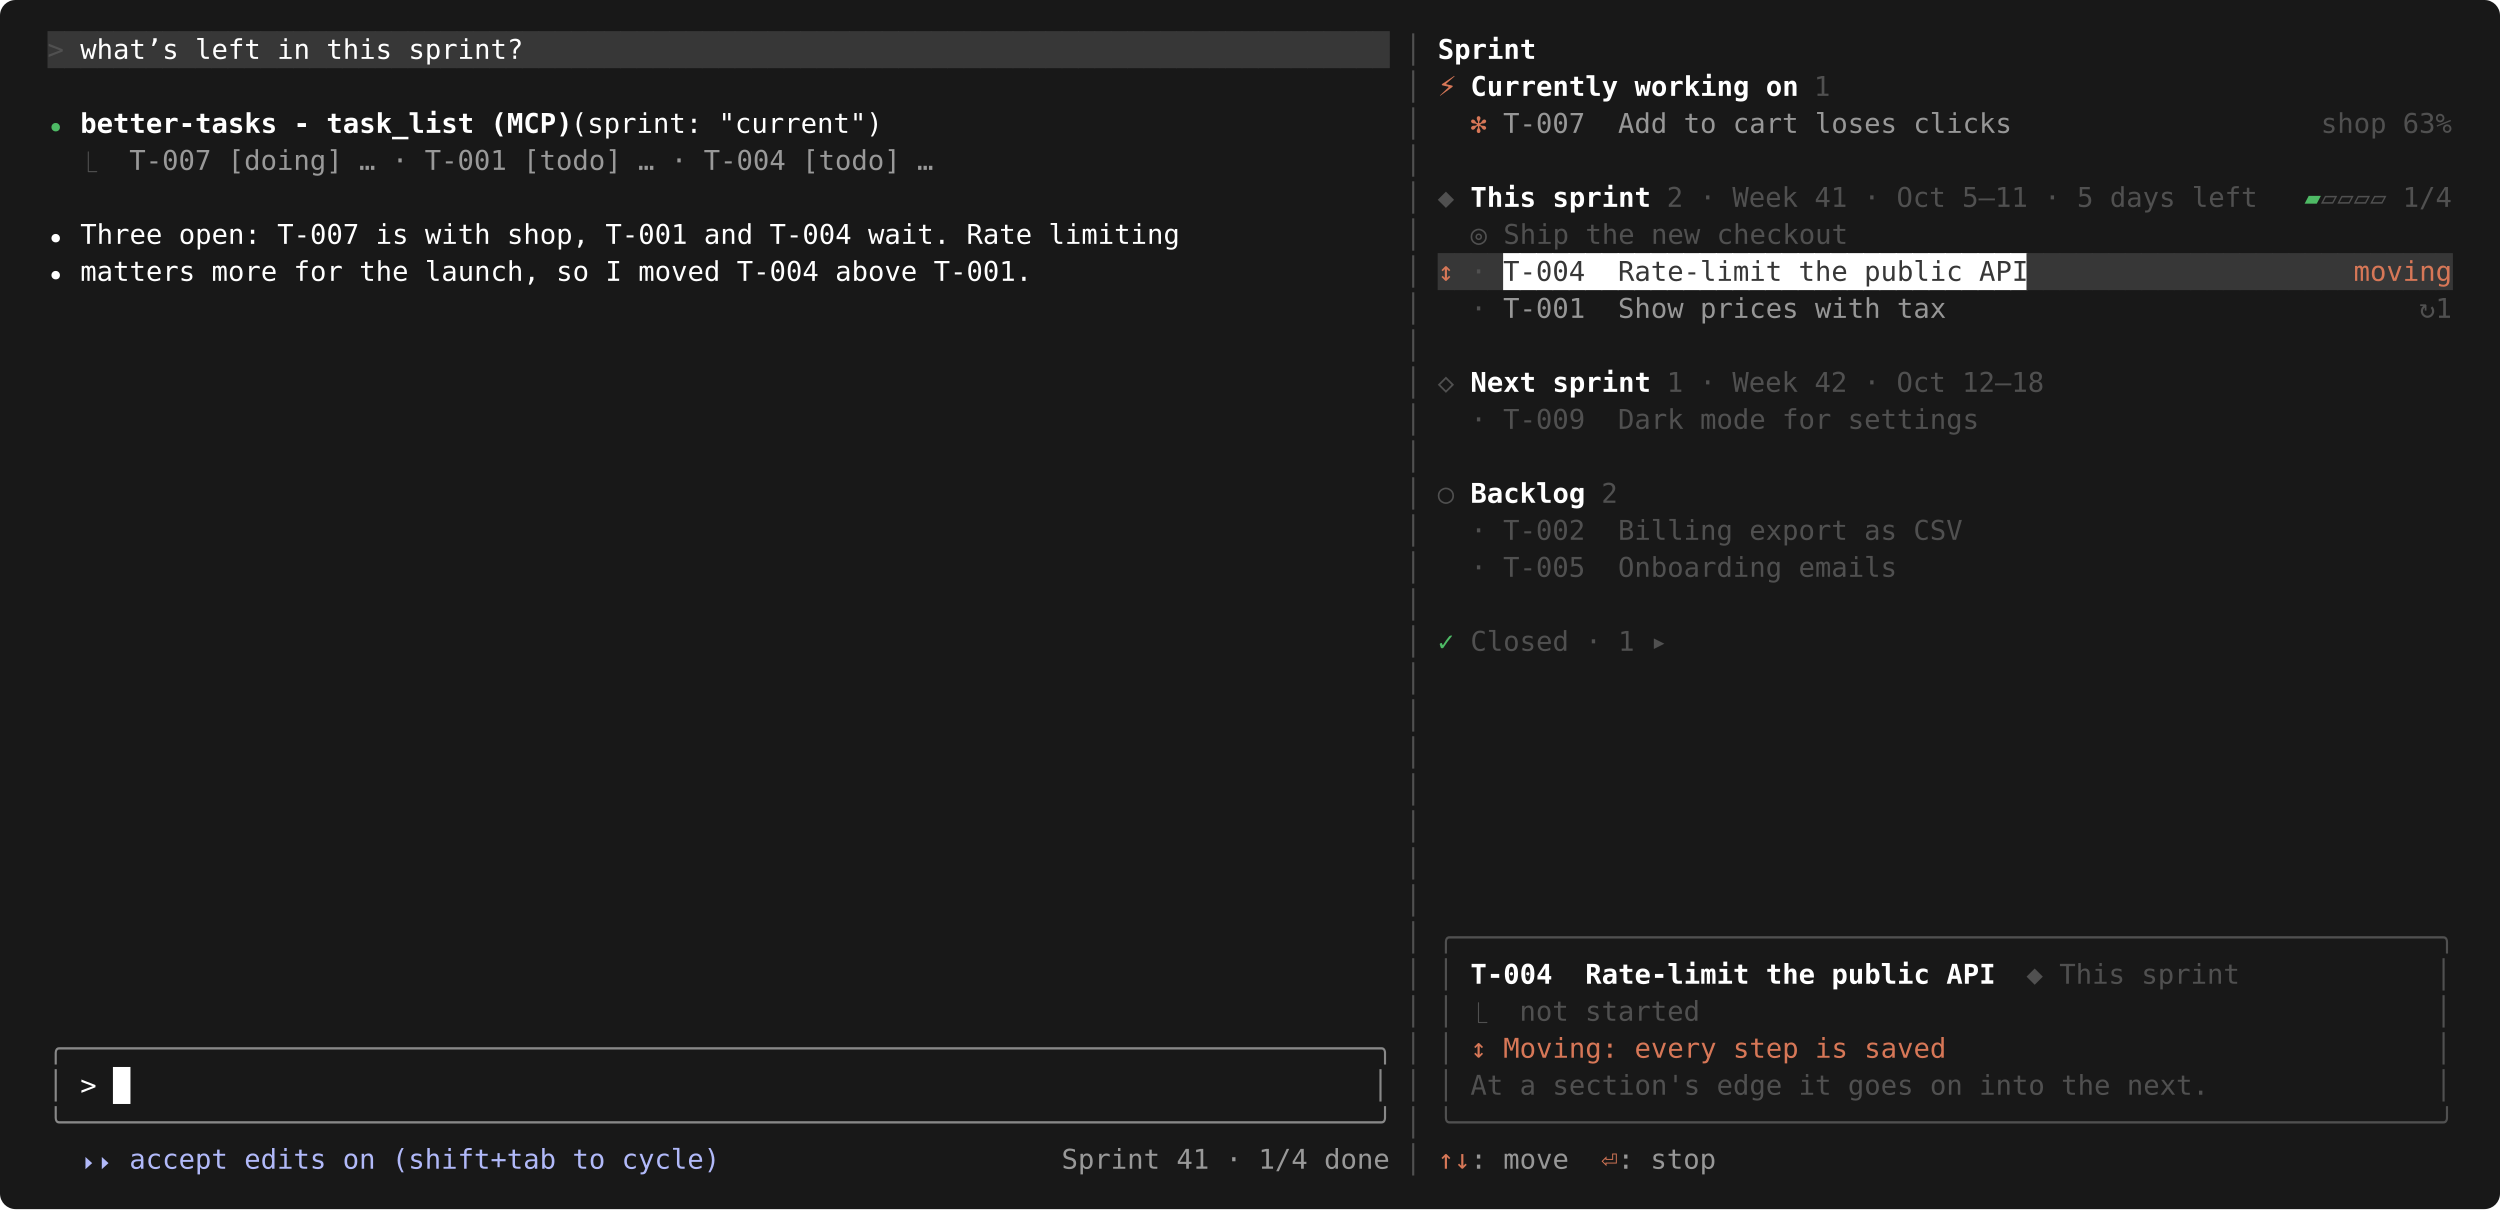
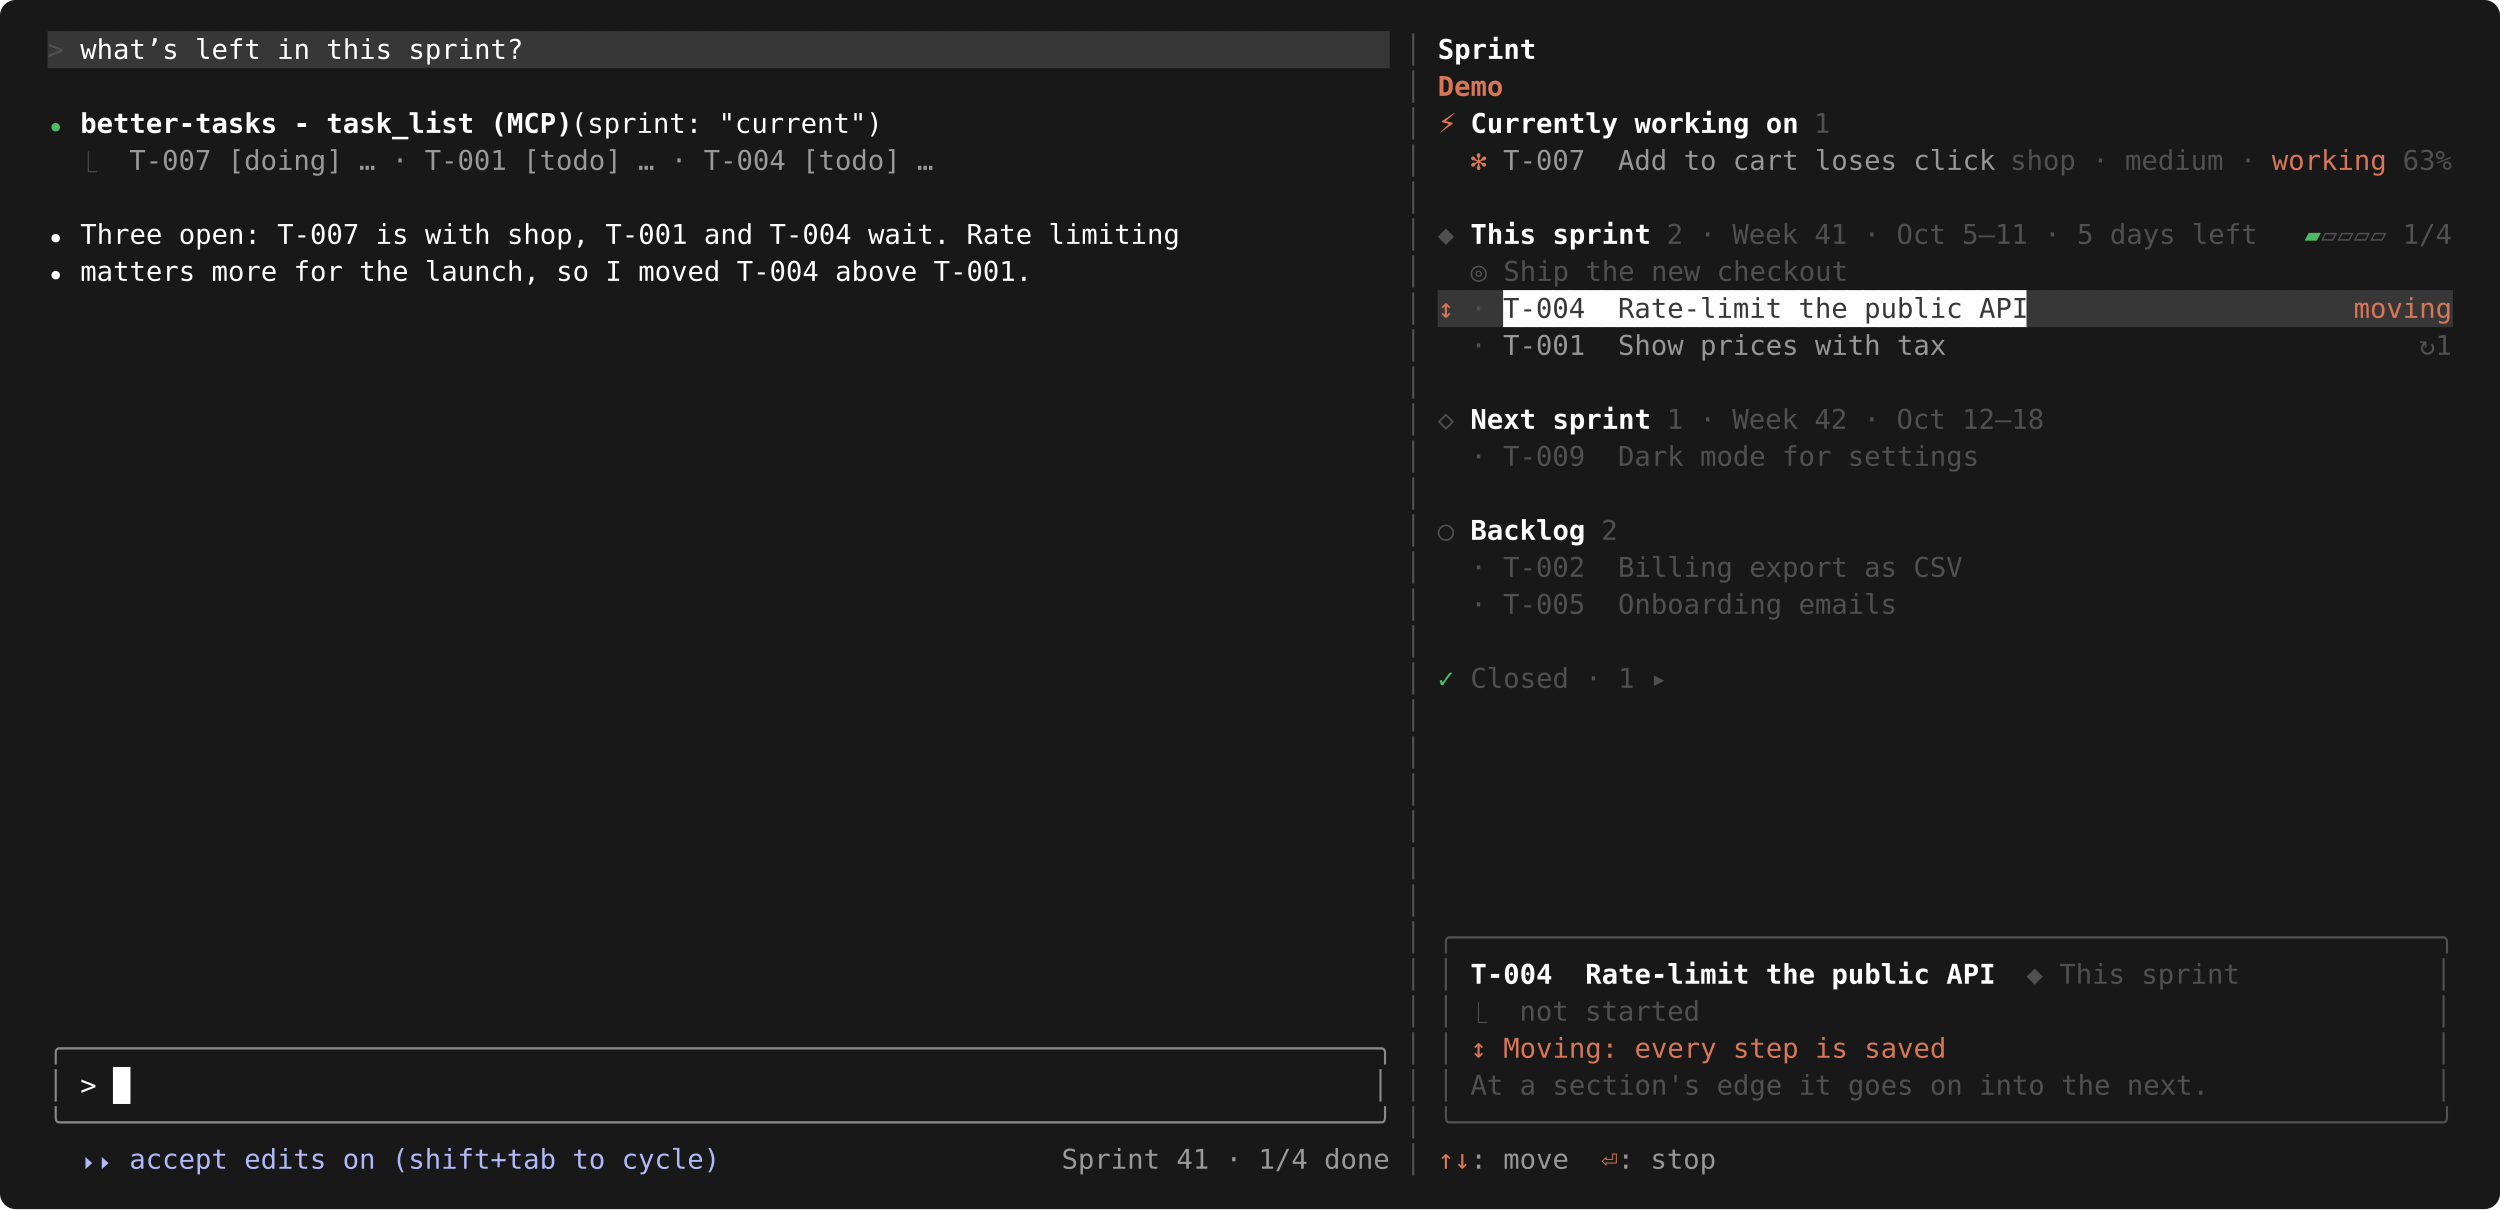
<svg xmlns="http://www.w3.org/2000/svg" width="1284" height="621" viewBox="0 0 1284 621" font-family="JetBrains Mono, SF Mono, Menlo, Consolas, monospace" font-size="14">
  <rect width="100%" height="100%" rx="8" fill="rgb(24,24,24)" />
  <rect x="24.4" y="16" width="9" height="19" fill="rgb(55,55,55)" />
  <rect x="32.8" y="16" width="9" height="19" fill="rgb(55,55,55)" />
  <rect x="41.2" y="16" width="9" height="19" fill="rgb(55,55,55)" />
  <rect x="49.6" y="16" width="9" height="19" fill="rgb(55,55,55)" />
  <rect x="58.0" y="16" width="9" height="19" fill="rgb(55,55,55)" />
  <rect x="66.4" y="16" width="9" height="19" fill="rgb(55,55,55)" />
  <rect x="74.8" y="16" width="9" height="19" fill="rgb(55,55,55)" />
  <rect x="83.2" y="16" width="9" height="19" fill="rgb(55,55,55)" />
  <rect x="91.6" y="16" width="9" height="19" fill="rgb(55,55,55)" />
  <rect x="100.0" y="16" width="9" height="19" fill="rgb(55,55,55)" />
  <rect x="108.4" y="16" width="9" height="19" fill="rgb(55,55,55)" />
  <rect x="116.8" y="16" width="9" height="19" fill="rgb(55,55,55)" />
  <rect x="125.2" y="16" width="9" height="19" fill="rgb(55,55,55)" />
  <rect x="133.6" y="16" width="9" height="19" fill="rgb(55,55,55)" />
  <rect x="142.0" y="16" width="9" height="19" fill="rgb(55,55,55)" />
  <rect x="150.4" y="16" width="9" height="19" fill="rgb(55,55,55)" />
  <rect x="158.8" y="16" width="9" height="19" fill="rgb(55,55,55)" />
  <rect x="167.2" y="16" width="9" height="19" fill="rgb(55,55,55)" />
  <rect x="175.6" y="16" width="9" height="19" fill="rgb(55,55,55)" />
  <rect x="184.0" y="16" width="9" height="19" fill="rgb(55,55,55)" />
  <rect x="192.4" y="16" width="9" height="19" fill="rgb(55,55,55)" />
  <rect x="200.8" y="16" width="9" height="19" fill="rgb(55,55,55)" />
  <rect x="209.2" y="16" width="9" height="19" fill="rgb(55,55,55)" />
  <rect x="217.6" y="16" width="9" height="19" fill="rgb(55,55,55)" />
  <rect x="226.0" y="16" width="9" height="19" fill="rgb(55,55,55)" />
  <rect x="234.4" y="16" width="9" height="19" fill="rgb(55,55,55)" />
  <rect x="242.8" y="16" width="9" height="19" fill="rgb(55,55,55)" />
  <rect x="251.2" y="16" width="9" height="19" fill="rgb(55,55,55)" />
  <rect x="259.6" y="16" width="9" height="19" fill="rgb(55,55,55)" />
  <rect x="268.0" y="16" width="9" height="19" fill="rgb(55,55,55)" />
  <rect x="276.4" y="16" width="9" height="19" fill="rgb(55,55,55)" />
  <rect x="284.8" y="16" width="9" height="19" fill="rgb(55,55,55)" />
  <rect x="293.2" y="16" width="9" height="19" fill="rgb(55,55,55)" />
  <rect x="301.6" y="16" width="9" height="19" fill="rgb(55,55,55)" />
  <rect x="310.0" y="16" width="9" height="19" fill="rgb(55,55,55)" />
  <rect x="318.4" y="16" width="9" height="19" fill="rgb(55,55,55)" />
  <rect x="326.8" y="16" width="9" height="19" fill="rgb(55,55,55)" />
  <rect x="335.2" y="16" width="9" height="19" fill="rgb(55,55,55)" />
  <rect x="343.6" y="16" width="9" height="19" fill="rgb(55,55,55)" />
  <rect x="352.0" y="16" width="9" height="19" fill="rgb(55,55,55)" />
  <rect x="360.4" y="16" width="9" height="19" fill="rgb(55,55,55)" />
  <rect x="368.8" y="16" width="9" height="19" fill="rgb(55,55,55)" />
  <rect x="377.2" y="16" width="9" height="19" fill="rgb(55,55,55)" />
  <rect x="385.6" y="16" width="9" height="19" fill="rgb(55,55,55)" />
  <rect x="394.0" y="16" width="9" height="19" fill="rgb(55,55,55)" />
  <rect x="402.4" y="16" width="9" height="19" fill="rgb(55,55,55)" />
  <rect x="410.8" y="16" width="9" height="19" fill="rgb(55,55,55)" />
  <rect x="419.2" y="16" width="9" height="19" fill="rgb(55,55,55)" />
  <rect x="427.6" y="16" width="9" height="19" fill="rgb(55,55,55)" />
  <rect x="436.0" y="16" width="9" height="19" fill="rgb(55,55,55)" />
  <rect x="444.4" y="16" width="9" height="19" fill="rgb(55,55,55)" />
  <rect x="452.8" y="16" width="9" height="19" fill="rgb(55,55,55)" />
  <rect x="461.2" y="16" width="9" height="19" fill="rgb(55,55,55)" />
  <rect x="469.6" y="16" width="9" height="19" fill="rgb(55,55,55)" />
  <rect x="478.0" y="16" width="9" height="19" fill="rgb(55,55,55)" />
  <rect x="486.4" y="16" width="9" height="19" fill="rgb(55,55,55)" />
  <rect x="494.8" y="16" width="9" height="19" fill="rgb(55,55,55)" />
  <rect x="503.2" y="16" width="9" height="19" fill="rgb(55,55,55)" />
  <rect x="511.6" y="16" width="9" height="19" fill="rgb(55,55,55)" />
  <rect x="520.0" y="16" width="9" height="19" fill="rgb(55,55,55)" />
  <rect x="528.4" y="16" width="9" height="19" fill="rgb(55,55,55)" />
  <rect x="536.8" y="16" width="9" height="19" fill="rgb(55,55,55)" />
  <rect x="545.2" y="16" width="9" height="19" fill="rgb(55,55,55)" />
  <rect x="553.6" y="16" width="9" height="19" fill="rgb(55,55,55)" />
  <rect x="562.0" y="16" width="9" height="19" fill="rgb(55,55,55)" />
  <rect x="570.4" y="16" width="9" height="19" fill="rgb(55,55,55)" />
  <rect x="578.8" y="16" width="9" height="19" fill="rgb(55,55,55)" />
  <rect x="587.2" y="16" width="9" height="19" fill="rgb(55,55,55)" />
  <rect x="595.6" y="16" width="9" height="19" fill="rgb(55,55,55)" />
  <rect x="604.0" y="16" width="9" height="19" fill="rgb(55,55,55)" />
  <rect x="612.4" y="16" width="9" height="19" fill="rgb(55,55,55)" />
  <rect x="620.8" y="16" width="9" height="19" fill="rgb(55,55,55)" />
  <rect x="629.2" y="16" width="9" height="19" fill="rgb(55,55,55)" />
  <rect x="637.6" y="16" width="9" height="19" fill="rgb(55,55,55)" />
  <rect x="646.0" y="16" width="9" height="19" fill="rgb(55,55,55)" />
  <rect x="654.4" y="16" width="9" height="19" fill="rgb(55,55,55)" />
  <rect x="662.8" y="16" width="9" height="19" fill="rgb(55,55,55)" />
  <rect x="671.2" y="16" width="9" height="19" fill="rgb(55,55,55)" />
  <rect x="679.6" y="16" width="9" height="19" fill="rgb(55,55,55)" />
  <rect x="688.0" y="16" width="9" height="19" fill="rgb(55,55,55)" />
  <rect x="696.4" y="16" width="9" height="19" fill="rgb(55,55,55)" />
  <rect x="704.8" y="16" width="9" height="19" fill="rgb(55,55,55)" />
  <text x="24.4" y="30.25" fill="rgb(80,80,80)" textLength="16.8" xml:space="preserve">&gt; </text>
  <text x="41.2" y="30.25" fill="rgb(255,255,255)" textLength="226.8" xml:space="preserve">what’s left in this sprint?</text>
  <text x="721.6" y="30.25" fill="rgb(80,80,80)" textLength="8.4" xml:space="preserve">│</text>
  <text x="730.0" y="30.25" fill="rgb(255,255,255)" font-weight="bold" textLength="67.2" xml:space="preserve"> Sprint </text>
  <text x="721.6" y="49.25" fill="rgb(80,80,80)" textLength="8.4" xml:space="preserve">│</text>
-   <text x="738.4" y="49.25" fill="rgb(215,119,87)" textLength="16.8" xml:space="preserve">⚡ </text>
-   <text x="755.2" y="49.25" fill="rgb(255,255,255)" font-weight="bold" textLength="168.0" xml:space="preserve">Currently working on</text>
-   <text x="923.2" y="49.25" fill="rgb(80,80,80)" textLength="16.8" xml:space="preserve"> 1</text>
+   <text x="738.4" y="49.25" fill="rgb(215,119,87)" font-weight="bold" textLength="33.6" xml:space="preserve">Demo</text>
  <text x="24.4" y="68.25" fill="rgb(78,186,101)" textLength="16.8" xml:space="preserve">⏺ </text>
  <text x="41.2" y="68.25" fill="rgb(255,255,255)" font-weight="bold" textLength="252.0" xml:space="preserve">better-tasks - task_list (MCP)</text>
  <text x="293.2" y="68.25" fill="rgb(255,255,255)" textLength="159.6" xml:space="preserve">(sprint: "current")</text>
  <text x="721.6" y="68.25" fill="rgb(80,80,80)" textLength="8.4" xml:space="preserve">│</text>
-   <text x="755.2" y="68.25" fill="rgb(215,119,87)" textLength="8.4" xml:space="preserve">✻</text>
-   <text x="772.0" y="68.25" fill="rgb(255,255,255)" opacity="0.55" textLength="260.4" xml:space="preserve">T-007  Add to cart loses clicks</text>
-   <text x="1192.0" y="68.25" fill="rgb(80,80,80)" textLength="33.6" xml:space="preserve">shop</text>
-   <text x="1234.0" y="68.25" fill="rgb(80,80,80)" textLength="25.2" xml:space="preserve">63%</text>
+   <text x="738.4" y="68.25" fill="rgb(215,119,87)" textLength="16.8" xml:space="preserve">⚡ </text>
+   <text x="755.2" y="68.25" fill="rgb(255,255,255)" font-weight="bold" textLength="168.0" xml:space="preserve">Currently working on</text>
+   <text x="923.2" y="68.25" fill="rgb(80,80,80)" textLength="16.8" xml:space="preserve"> 1</text>
  <text x="24.4" y="87.25" fill="rgb(80,80,80)" textLength="42.0" xml:space="preserve">  ⎿  </text>
  <text x="66.4" y="87.25" fill="rgb(153,153,153)" textLength="411.6" xml:space="preserve">T-007 [doing] … · T-001 [todo] … · T-004 [todo] …</text>
  <text x="721.6" y="87.25" fill="rgb(80,80,80)" textLength="8.4" xml:space="preserve">│</text>
+   <text x="755.2" y="87.25" fill="rgb(215,119,87)" textLength="8.4" xml:space="preserve">✻</text>
+   <text x="772.0" y="87.25" fill="rgb(255,255,255)" opacity="0.55" textLength="252.0" xml:space="preserve">T-007  Add to cart loses click</text>
+   <text x="1032.4" y="87.25" fill="rgb(80,80,80)" textLength="134.4" xml:space="preserve">shop · medium · </text>
+   <text x="1166.8" y="87.25" fill="rgb(215,119,87)" textLength="58.8" xml:space="preserve">working</text>
+   <text x="1234.0" y="87.25" fill="rgb(80,80,80)" textLength="25.2" xml:space="preserve">63%</text>
  <text x="721.6" y="106.25" fill="rgb(80,80,80)" textLength="8.4" xml:space="preserve">│</text>
-   <text x="738.4" y="106.25" fill="rgb(80,80,80)" textLength="16.8" xml:space="preserve">◆ </text>
-   <text x="755.2" y="106.25" fill="rgb(255,255,255)" font-weight="bold" textLength="92.4" xml:space="preserve">This sprint</text>
-   <text x="847.6" y="106.25" fill="rgb(80,80,80)" textLength="310.8" xml:space="preserve"> 2 · Week 41 · Oct 5–11 · 5 days left</text>
-   <text x="1183.6" y="106.25" fill="rgb(78,186,101)" textLength="8.4" xml:space="preserve">▰</text>
-   <text x="1192.0" y="106.25" fill="rgb(80,80,80)" textLength="33.6" xml:space="preserve">▱▱▱▱</text>
-   <text x="1234.0" y="106.25" fill="rgb(80,80,80)" textLength="25.2" xml:space="preserve">1/4</text>
  <text x="24.4" y="125.25" fill="rgb(255,255,255)" textLength="579.6" xml:space="preserve">⏺ Three open: T-007 is with shop, T-001 and T-004 wait. Rate limiting</text>
  <text x="721.6" y="125.25" fill="rgb(80,80,80)" textLength="8.4" xml:space="preserve">│</text>
-   <text x="738.4" y="125.25" fill="rgb(80,80,80)" textLength="210.0" xml:space="preserve">  ◎ Ship the new checkout</text>
-   <rect x="738.4" y="130" width="9" height="19" fill="rgb(55,55,55)" />
-   <rect x="746.8" y="130" width="9" height="19" fill="rgb(55,55,55)" />
-   <rect x="755.2" y="130" width="9" height="19" fill="rgb(55,55,55)" />
-   <rect x="763.6" y="130" width="9" height="19" fill="rgb(55,55,55)" />
-   <rect x="772.0" y="130" width="9" height="19" fill="rgb(255,255,255)" />
-   <rect x="780.4" y="130" width="9" height="19" fill="rgb(255,255,255)" />
-   <rect x="788.8" y="130" width="9" height="19" fill="rgb(255,255,255)" />
-   <rect x="797.2" y="130" width="9" height="19" fill="rgb(255,255,255)" />
-   <rect x="805.6" y="130" width="9" height="19" fill="rgb(255,255,255)" />
-   <rect x="814.0" y="130" width="9" height="19" fill="rgb(255,255,255)" />
-   <rect x="822.4" y="130" width="9" height="19" fill="rgb(255,255,255)" />
-   <rect x="830.8" y="130" width="9" height="19" fill="rgb(255,255,255)" />
-   <rect x="839.2" y="130" width="9" height="19" fill="rgb(255,255,255)" />
-   <rect x="847.6" y="130" width="9" height="19" fill="rgb(255,255,255)" />
-   <rect x="856.0" y="130" width="9" height="19" fill="rgb(255,255,255)" />
-   <rect x="864.4" y="130" width="9" height="19" fill="rgb(255,255,255)" />
-   <rect x="872.8" y="130" width="9" height="19" fill="rgb(255,255,255)" />
-   <rect x="881.2" y="130" width="9" height="19" fill="rgb(255,255,255)" />
-   <rect x="889.6" y="130" width="9" height="19" fill="rgb(255,255,255)" />
-   <rect x="898.0" y="130" width="9" height="19" fill="rgb(255,255,255)" />
-   <rect x="906.4" y="130" width="9" height="19" fill="rgb(255,255,255)" />
-   <rect x="914.8" y="130" width="9" height="19" fill="rgb(255,255,255)" />
-   <rect x="923.2" y="130" width="9" height="19" fill="rgb(255,255,255)" />
-   <rect x="931.6" y="130" width="9" height="19" fill="rgb(255,255,255)" />
-   <rect x="940.0" y="130" width="9" height="19" fill="rgb(255,255,255)" />
-   <rect x="948.4" y="130" width="9" height="19" fill="rgb(255,255,255)" />
-   <rect x="956.8" y="130" width="9" height="19" fill="rgb(255,255,255)" />
-   <rect x="965.2" y="130" width="9" height="19" fill="rgb(255,255,255)" />
-   <rect x="973.6" y="130" width="9" height="19" fill="rgb(255,255,255)" />
-   <rect x="982.0" y="130" width="9" height="19" fill="rgb(255,255,255)" />
-   <rect x="990.4" y="130" width="9" height="19" fill="rgb(255,255,255)" />
-   <rect x="998.8" y="130" width="9" height="19" fill="rgb(255,255,255)" />
-   <rect x="1007.2" y="130" width="9" height="19" fill="rgb(255,255,255)" />
-   <rect x="1015.6" y="130" width="9" height="19" fill="rgb(255,255,255)" />
-   <rect x="1024.0" y="130" width="9" height="19" fill="rgb(255,255,255)" />
-   <rect x="1032.4" y="130" width="9" height="19" fill="rgb(255,255,255)" />
-   <rect x="1040.8" y="130" width="9" height="19" fill="rgb(55,55,55)" />
-   <rect x="1049.2" y="130" width="9" height="19" fill="rgb(55,55,55)" />
-   <rect x="1057.6" y="130" width="9" height="19" fill="rgb(55,55,55)" />
-   <rect x="1066.0" y="130" width="9" height="19" fill="rgb(55,55,55)" />
-   <rect x="1074.4" y="130" width="9" height="19" fill="rgb(55,55,55)" />
-   <rect x="1082.8" y="130" width="9" height="19" fill="rgb(55,55,55)" />
-   <rect x="1091.2" y="130" width="9" height="19" fill="rgb(55,55,55)" />
-   <rect x="1099.6" y="130" width="9" height="19" fill="rgb(55,55,55)" />
-   <rect x="1108.0" y="130" width="9" height="19" fill="rgb(55,55,55)" />
-   <rect x="1116.4" y="130" width="9" height="19" fill="rgb(55,55,55)" />
-   <rect x="1124.8" y="130" width="9" height="19" fill="rgb(55,55,55)" />
-   <rect x="1133.2" y="130" width="9" height="19" fill="rgb(55,55,55)" />
-   <rect x="1141.6" y="130" width="9" height="19" fill="rgb(55,55,55)" />
-   <rect x="1150.0" y="130" width="9" height="19" fill="rgb(55,55,55)" />
-   <rect x="1158.4" y="130" width="9" height="19" fill="rgb(55,55,55)" />
-   <rect x="1166.8" y="130" width="9" height="19" fill="rgb(55,55,55)" />
-   <rect x="1175.2" y="130" width="9" height="19" fill="rgb(55,55,55)" />
-   <rect x="1183.6" y="130" width="9" height="19" fill="rgb(55,55,55)" />
-   <rect x="1192.0" y="130" width="9" height="19" fill="rgb(55,55,55)" />
-   <rect x="1200.4" y="130" width="9" height="19" fill="rgb(55,55,55)" />
-   <rect x="1208.8" y="130" width="9" height="19" fill="rgb(55,55,55)" />
-   <rect x="1217.2" y="130" width="9" height="19" fill="rgb(55,55,55)" />
-   <rect x="1225.6" y="130" width="9" height="19" fill="rgb(55,55,55)" />
-   <rect x="1234.0" y="130" width="9" height="19" fill="rgb(55,55,55)" />
-   <rect x="1242.4" y="130" width="9" height="19" fill="rgb(55,55,55)" />
-   <rect x="1250.8" y="130" width="9" height="19" fill="rgb(55,55,55)" />
+   <text x="738.4" y="125.25" fill="rgb(80,80,80)" textLength="16.8" xml:space="preserve">◆ </text>
+   <text x="755.2" y="125.25" fill="rgb(255,255,255)" font-weight="bold" textLength="92.4" xml:space="preserve">This sprint</text>
+   <text x="847.6" y="125.25" fill="rgb(80,80,80)" textLength="310.8" xml:space="preserve"> 2 · Week 41 · Oct 5–11 · 5 days left</text>
+   <text x="1183.6" y="125.25" fill="rgb(78,186,101)" textLength="8.4" xml:space="preserve">▰</text>
+   <text x="1192.0" y="125.25" fill="rgb(80,80,80)" textLength="33.6" xml:space="preserve">▱▱▱▱</text>
+   <text x="1234.0" y="125.25" fill="rgb(80,80,80)" textLength="25.2" xml:space="preserve">1/4</text>
  <text x="24.4" y="144.25" fill="rgb(255,255,255)" textLength="504.0" xml:space="preserve">⏺ matters more for the launch, so I moved T-004 above T-001.</text>
  <text x="721.6" y="144.25" fill="rgb(80,80,80)" textLength="8.4" xml:space="preserve">│</text>
-   <text x="738.4" y="144.25" fill="rgb(215,119,87)" textLength="8.4" xml:space="preserve">↕</text>
-   <text x="755.2" y="144.25" fill="rgb(80,80,80)" textLength="8.4" xml:space="preserve">·</text>
-   <text x="772.0" y="144.25" fill="rgb(55,55,55)" textLength="268.8" xml:space="preserve">T-004  Rate-limit the public API</text>
-   <text x="1208.8" y="144.25" fill="rgb(215,119,87)" textLength="50.4" xml:space="preserve">moving</text>
+   <text x="738.4" y="144.25" fill="rgb(80,80,80)" textLength="210.0" xml:space="preserve">  ◎ Ship the new checkout</text>
+   <rect x="738.4" y="149" width="9" height="19" fill="rgb(55,55,55)" />
+   <rect x="746.8" y="149" width="9" height="19" fill="rgb(55,55,55)" />
+   <rect x="755.2" y="149" width="9" height="19" fill="rgb(55,55,55)" />
+   <rect x="763.6" y="149" width="9" height="19" fill="rgb(55,55,55)" />
+   <rect x="772.0" y="149" width="9" height="19" fill="rgb(255,255,255)" />
+   <rect x="780.4" y="149" width="9" height="19" fill="rgb(255,255,255)" />
+   <rect x="788.8" y="149" width="9" height="19" fill="rgb(255,255,255)" />
+   <rect x="797.2" y="149" width="9" height="19" fill="rgb(255,255,255)" />
+   <rect x="805.6" y="149" width="9" height="19" fill="rgb(255,255,255)" />
+   <rect x="814.0" y="149" width="9" height="19" fill="rgb(255,255,255)" />
+   <rect x="822.4" y="149" width="9" height="19" fill="rgb(255,255,255)" />
+   <rect x="830.8" y="149" width="9" height="19" fill="rgb(255,255,255)" />
+   <rect x="839.2" y="149" width="9" height="19" fill="rgb(255,255,255)" />
+   <rect x="847.6" y="149" width="9" height="19" fill="rgb(255,255,255)" />
+   <rect x="856.0" y="149" width="9" height="19" fill="rgb(255,255,255)" />
+   <rect x="864.4" y="149" width="9" height="19" fill="rgb(255,255,255)" />
+   <rect x="872.8" y="149" width="9" height="19" fill="rgb(255,255,255)" />
+   <rect x="881.2" y="149" width="9" height="19" fill="rgb(255,255,255)" />
+   <rect x="889.6" y="149" width="9" height="19" fill="rgb(255,255,255)" />
+   <rect x="898.0" y="149" width="9" height="19" fill="rgb(255,255,255)" />
+   <rect x="906.4" y="149" width="9" height="19" fill="rgb(255,255,255)" />
+   <rect x="914.8" y="149" width="9" height="19" fill="rgb(255,255,255)" />
+   <rect x="923.2" y="149" width="9" height="19" fill="rgb(255,255,255)" />
+   <rect x="931.6" y="149" width="9" height="19" fill="rgb(255,255,255)" />
+   <rect x="940.0" y="149" width="9" height="19" fill="rgb(255,255,255)" />
+   <rect x="948.4" y="149" width="9" height="19" fill="rgb(255,255,255)" />
+   <rect x="956.8" y="149" width="9" height="19" fill="rgb(255,255,255)" />
+   <rect x="965.2" y="149" width="9" height="19" fill="rgb(255,255,255)" />
+   <rect x="973.6" y="149" width="9" height="19" fill="rgb(255,255,255)" />
+   <rect x="982.0" y="149" width="9" height="19" fill="rgb(255,255,255)" />
+   <rect x="990.4" y="149" width="9" height="19" fill="rgb(255,255,255)" />
+   <rect x="998.8" y="149" width="9" height="19" fill="rgb(255,255,255)" />
+   <rect x="1007.2" y="149" width="9" height="19" fill="rgb(255,255,255)" />
+   <rect x="1015.6" y="149" width="9" height="19" fill="rgb(255,255,255)" />
+   <rect x="1024.0" y="149" width="9" height="19" fill="rgb(255,255,255)" />
+   <rect x="1032.4" y="149" width="9" height="19" fill="rgb(255,255,255)" />
+   <rect x="1040.8" y="149" width="9" height="19" fill="rgb(55,55,55)" />
+   <rect x="1049.2" y="149" width="9" height="19" fill="rgb(55,55,55)" />
+   <rect x="1057.6" y="149" width="9" height="19" fill="rgb(55,55,55)" />
+   <rect x="1066.0" y="149" width="9" height="19" fill="rgb(55,55,55)" />
+   <rect x="1074.4" y="149" width="9" height="19" fill="rgb(55,55,55)" />
+   <rect x="1082.8" y="149" width="9" height="19" fill="rgb(55,55,55)" />
+   <rect x="1091.2" y="149" width="9" height="19" fill="rgb(55,55,55)" />
+   <rect x="1099.6" y="149" width="9" height="19" fill="rgb(55,55,55)" />
+   <rect x="1108.0" y="149" width="9" height="19" fill="rgb(55,55,55)" />
+   <rect x="1116.4" y="149" width="9" height="19" fill="rgb(55,55,55)" />
+   <rect x="1124.8" y="149" width="9" height="19" fill="rgb(55,55,55)" />
+   <rect x="1133.2" y="149" width="9" height="19" fill="rgb(55,55,55)" />
+   <rect x="1141.6" y="149" width="9" height="19" fill="rgb(55,55,55)" />
+   <rect x="1150.0" y="149" width="9" height="19" fill="rgb(55,55,55)" />
+   <rect x="1158.4" y="149" width="9" height="19" fill="rgb(55,55,55)" />
+   <rect x="1166.8" y="149" width="9" height="19" fill="rgb(55,55,55)" />
+   <rect x="1175.2" y="149" width="9" height="19" fill="rgb(55,55,55)" />
+   <rect x="1183.6" y="149" width="9" height="19" fill="rgb(55,55,55)" />
+   <rect x="1192.0" y="149" width="9" height="19" fill="rgb(55,55,55)" />
+   <rect x="1200.4" y="149" width="9" height="19" fill="rgb(55,55,55)" />
+   <rect x="1208.8" y="149" width="9" height="19" fill="rgb(55,55,55)" />
+   <rect x="1217.2" y="149" width="9" height="19" fill="rgb(55,55,55)" />
+   <rect x="1225.6" y="149" width="9" height="19" fill="rgb(55,55,55)" />
+   <rect x="1234.0" y="149" width="9" height="19" fill="rgb(55,55,55)" />
+   <rect x="1242.4" y="149" width="9" height="19" fill="rgb(55,55,55)" />
+   <rect x="1250.8" y="149" width="9" height="19" fill="rgb(55,55,55)" />
  <text x="721.6" y="163.25" fill="rgb(80,80,80)" textLength="8.4" xml:space="preserve">│</text>
+   <text x="738.4" y="163.25" fill="rgb(215,119,87)" textLength="8.4" xml:space="preserve">↕</text>
  <text x="755.2" y="163.25" fill="rgb(80,80,80)" textLength="8.4" xml:space="preserve">·</text>
-   <text x="772.0" y="163.25" fill="rgb(255,255,255)" opacity="0.55" textLength="226.8" xml:space="preserve">T-001  Show prices with tax</text>
-   <text x="1242.4" y="163.25" fill="rgb(80,80,80)" textLength="16.8" xml:space="preserve">↻1</text>
+   <text x="772.0" y="163.25" fill="rgb(55,55,55)" textLength="268.8" xml:space="preserve">T-004  Rate-limit the public API</text>
+   <text x="1208.8" y="163.25" fill="rgb(215,119,87)" textLength="50.4" xml:space="preserve">moving</text>
  <text x="721.6" y="182.25" fill="rgb(80,80,80)" textLength="8.4" xml:space="preserve">│</text>
+   <text x="755.2" y="182.25" fill="rgb(80,80,80)" textLength="8.4" xml:space="preserve">·</text>
+   <text x="772.0" y="182.25" fill="rgb(255,255,255)" opacity="0.55" textLength="226.8" xml:space="preserve">T-001  Show prices with tax</text>
+   <text x="1242.4" y="182.25" fill="rgb(80,80,80)" textLength="16.8" xml:space="preserve">↻1</text>
  <text x="721.6" y="201.25" fill="rgb(80,80,80)" textLength="8.4" xml:space="preserve">│</text>
-   <text x="738.4" y="201.25" fill="rgb(80,80,80)" textLength="16.8" xml:space="preserve">◇ </text>
-   <text x="755.2" y="201.25" fill="rgb(255,255,255)" font-weight="bold" textLength="92.4" xml:space="preserve">Next sprint</text>
-   <text x="847.6" y="201.25" fill="rgb(80,80,80)" textLength="201.6" xml:space="preserve"> 1 · Week 42 · Oct 12–18</text>
  <text x="721.6" y="220.25" fill="rgb(80,80,80)" textLength="8.4" xml:space="preserve">│</text>
-   <text x="755.2" y="220.25" fill="rgb(80,80,80)" textLength="8.4" xml:space="preserve">·</text>
-   <text x="772.0" y="220.25" fill="rgb(80,80,80)" textLength="243.6" xml:space="preserve">T-009  Dark mode for settings</text>
+   <text x="738.4" y="220.25" fill="rgb(80,80,80)" textLength="16.8" xml:space="preserve">◇ </text>
+   <text x="755.2" y="220.25" fill="rgb(255,255,255)" font-weight="bold" textLength="92.4" xml:space="preserve">Next sprint</text>
+   <text x="847.6" y="220.25" fill="rgb(80,80,80)" textLength="201.6" xml:space="preserve"> 1 · Week 42 · Oct 12–18</text>
  <text x="721.6" y="239.25" fill="rgb(80,80,80)" textLength="8.4" xml:space="preserve">│</text>
+   <text x="755.2" y="239.25" fill="rgb(80,80,80)" textLength="8.4" xml:space="preserve">·</text>
+   <text x="772.0" y="239.25" fill="rgb(80,80,80)" textLength="243.6" xml:space="preserve">T-009  Dark mode for settings</text>
  <text x="721.6" y="258.25" fill="rgb(80,80,80)" textLength="8.4" xml:space="preserve">│</text>
-   <text x="738.4" y="258.25" fill="rgb(80,80,80)" textLength="16.8" xml:space="preserve">○ </text>
-   <text x="755.2" y="258.25" fill="rgb(255,255,255)" font-weight="bold" textLength="58.8" xml:space="preserve">Backlog</text>
-   <text x="814.0" y="258.25" fill="rgb(80,80,80)" textLength="16.8" xml:space="preserve"> 2</text>
  <text x="721.6" y="277.25" fill="rgb(80,80,80)" textLength="8.4" xml:space="preserve">│</text>
-   <text x="755.2" y="277.25" fill="rgb(80,80,80)" textLength="8.4" xml:space="preserve">·</text>
-   <text x="772.0" y="277.25" fill="rgb(80,80,80)" textLength="235.2" xml:space="preserve">T-002  Billing export as CSV</text>
+   <text x="738.4" y="277.25" fill="rgb(80,80,80)" textLength="16.8" xml:space="preserve">○ </text>
+   <text x="755.2" y="277.25" fill="rgb(255,255,255)" font-weight="bold" textLength="58.8" xml:space="preserve">Backlog</text>
+   <text x="814.0" y="277.25" fill="rgb(80,80,80)" textLength="16.8" xml:space="preserve"> 2</text>
  <text x="721.6" y="296.25" fill="rgb(80,80,80)" textLength="8.4" xml:space="preserve">│</text>
  <text x="755.2" y="296.25" fill="rgb(80,80,80)" textLength="8.4" xml:space="preserve">·</text>
-   <text x="772.0" y="296.25" fill="rgb(80,80,80)" textLength="201.6" xml:space="preserve">T-005  Onboarding emails</text>
+   <text x="772.0" y="296.25" fill="rgb(80,80,80)" textLength="235.2" xml:space="preserve">T-002  Billing export as CSV</text>
  <text x="721.6" y="315.25" fill="rgb(80,80,80)" textLength="8.4" xml:space="preserve">│</text>
+   <text x="755.2" y="315.25" fill="rgb(80,80,80)" textLength="8.4" xml:space="preserve">·</text>
+   <text x="772.0" y="315.25" fill="rgb(80,80,80)" textLength="201.6" xml:space="preserve">T-005  Onboarding emails</text>
  <text x="721.6" y="334.25" fill="rgb(80,80,80)" textLength="8.4" xml:space="preserve">│</text>
-   <text x="738.4" y="334.25" fill="rgb(78,186,101)" textLength="8.4" xml:space="preserve">✓</text>
-   <text x="755.2" y="334.25" fill="rgb(80,80,80)" textLength="100.8" xml:space="preserve">Closed · 1 ▸</text>
  <text x="721.6" y="353.25" fill="rgb(80,80,80)" textLength="8.4" xml:space="preserve">│</text>
+   <text x="738.4" y="353.25" fill="rgb(78,186,101)" textLength="8.4" xml:space="preserve">✓</text>
+   <text x="755.2" y="353.25" fill="rgb(80,80,80)" textLength="100.8" xml:space="preserve">Closed · 1 ▸</text>
  <text x="721.6" y="372.25" fill="rgb(80,80,80)" textLength="8.4" xml:space="preserve">│</text>
  <text x="721.6" y="391.25" fill="rgb(80,80,80)" textLength="8.4" xml:space="preserve">│</text>
  <text x="721.6" y="410.25" fill="rgb(80,80,80)" textLength="8.4" xml:space="preserve">│</text>
  <text x="721.6" y="429.25" fill="rgb(80,80,80)" textLength="8.4" xml:space="preserve">│</text>
  <text x="721.6" y="448.25" fill="rgb(80,80,80)" textLength="8.4" xml:space="preserve">│</text>
  <text x="721.6" y="467.25" fill="rgb(80,80,80)" textLength="8.4" xml:space="preserve">│</text>
  <text x="721.6" y="486.25" fill="rgb(80,80,80)" textLength="8.4" xml:space="preserve">│</text>
  <text x="738.4" y="486.25" fill="rgb(80,80,80)" textLength="520.8" xml:space="preserve">╭────────────────────────────────────────────────────────────╮</text>
  <text x="721.6" y="505.25" fill="rgb(80,80,80)" textLength="8.4" xml:space="preserve">│</text>
  <text x="738.4" y="505.25" fill="rgb(80,80,80)" textLength="8.4" xml:space="preserve">│</text>
  <text x="755.2" y="505.25" fill="rgb(255,255,255)" font-weight="bold" textLength="268.8" xml:space="preserve">T-004  Rate-limit the public API</text>
  <text x="1040.8" y="505.25" fill="rgb(80,80,80)" textLength="109.2" xml:space="preserve">◆ This sprint</text>
  <text x="1250.8" y="505.25" fill="rgb(80,80,80)" textLength="8.4" xml:space="preserve">│</text>
  <text x="721.6" y="524.25" fill="rgb(80,80,80)" textLength="8.4" xml:space="preserve">│</text>
  <text x="738.4" y="524.25" fill="rgb(80,80,80)" textLength="8.4" xml:space="preserve">│</text>
  <text x="755.2" y="524.25" fill="rgb(80,80,80)" textLength="8.4" xml:space="preserve">⎿</text>
  <text x="780.4" y="524.25" fill="rgb(80,80,80)" textLength="92.4" xml:space="preserve">not started</text>
  <text x="1250.8" y="524.25" fill="rgb(80,80,80)" textLength="8.4" xml:space="preserve">│</text>
  <text x="24.4" y="543.25" fill="rgb(136,136,136)" textLength="688.8" xml:space="preserve">╭────────────────────────────────────────────────────────────────────────────────╮</text>
  <text x="721.6" y="543.25" fill="rgb(80,80,80)" textLength="8.4" xml:space="preserve">│</text>
  <text x="738.4" y="543.25" fill="rgb(80,80,80)" textLength="8.4" xml:space="preserve">│</text>
  <text x="755.2" y="543.25" fill="rgb(215,119,87)" textLength="243.6" xml:space="preserve">↕ Moving: every step is saved</text>
  <text x="1250.8" y="543.25" fill="rgb(80,80,80)" textLength="8.4" xml:space="preserve">│</text>
  <rect x="58.0" y="548" width="9" height="19" fill="rgb(255,255,255)" />
  <text x="24.4" y="562.25" fill="rgb(136,136,136)" textLength="8.4" xml:space="preserve">│</text>
  <text x="41.2" y="562.25" fill="rgb(255,255,255)" textLength="8.4" xml:space="preserve">&gt;</text>
  <text x="704.8" y="562.25" fill="rgb(136,136,136)" textLength="8.4" xml:space="preserve">│</text>
  <text x="721.6" y="562.25" fill="rgb(80,80,80)" textLength="8.4" xml:space="preserve">│</text>
  <text x="738.4" y="562.25" fill="rgb(80,80,80)" textLength="8.4" xml:space="preserve">│</text>
  <text x="755.2" y="562.25" fill="rgb(80,80,80)" textLength="378.0" xml:space="preserve">At a section's edge it goes on into the next.</text>
  <text x="1250.8" y="562.25" fill="rgb(80,80,80)" textLength="8.4" xml:space="preserve">│</text>
  <text x="24.4" y="581.25" fill="rgb(136,136,136)" textLength="688.8" xml:space="preserve">╰────────────────────────────────────────────────────────────────────────────────╯</text>
  <text x="721.6" y="581.25" fill="rgb(80,80,80)" textLength="8.4" xml:space="preserve">│</text>
  <text x="738.4" y="581.25" fill="rgb(80,80,80)" textLength="520.8" xml:space="preserve">╰────────────────────────────────────────────────────────────╯</text>
  <text x="24.4" y="600.25" fill="rgb(177,185,249)" textLength="344.4" xml:space="preserve">  ⏵⏵ accept edits on (shift+tab to cycle)</text>
  <text x="545.2" y="600.25" fill="rgb(153,153,153)" textLength="168.0" xml:space="preserve">Sprint 41 · 1/4 done</text>
  <text x="721.6" y="600.25" fill="rgb(80,80,80)" textLength="8.4" xml:space="preserve">│</text>
  <text x="738.4" y="600.25" fill="rgb(215,119,87)" textLength="16.8" xml:space="preserve">↑↓</text>
  <text x="755.2" y="600.25" fill="rgb(255,255,255)" opacity="0.55" textLength="50.4" xml:space="preserve">: move</text>
  <text x="822.4" y="600.25" fill="rgb(215,119,87)" textLength="8.4" xml:space="preserve">⏎</text>
  <text x="830.8" y="600.25" fill="rgb(255,255,255)" opacity="0.55" textLength="50.4" xml:space="preserve">: stop</text>
</svg>
